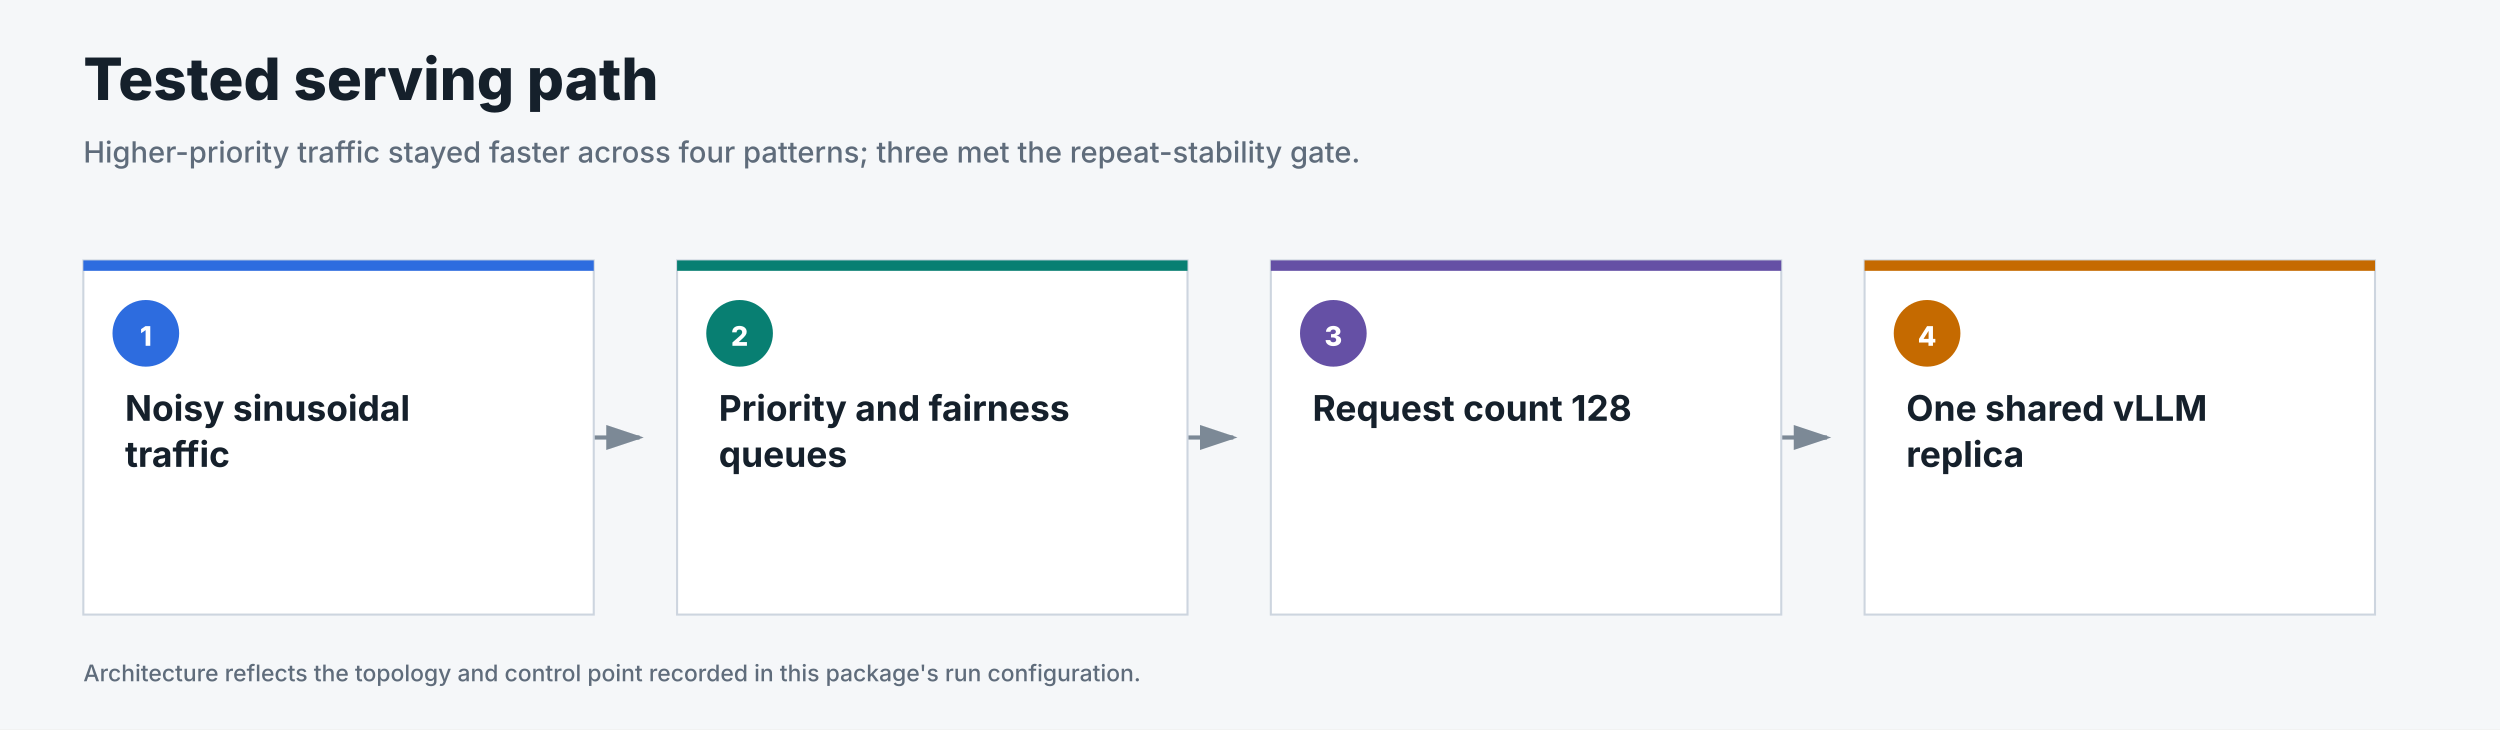
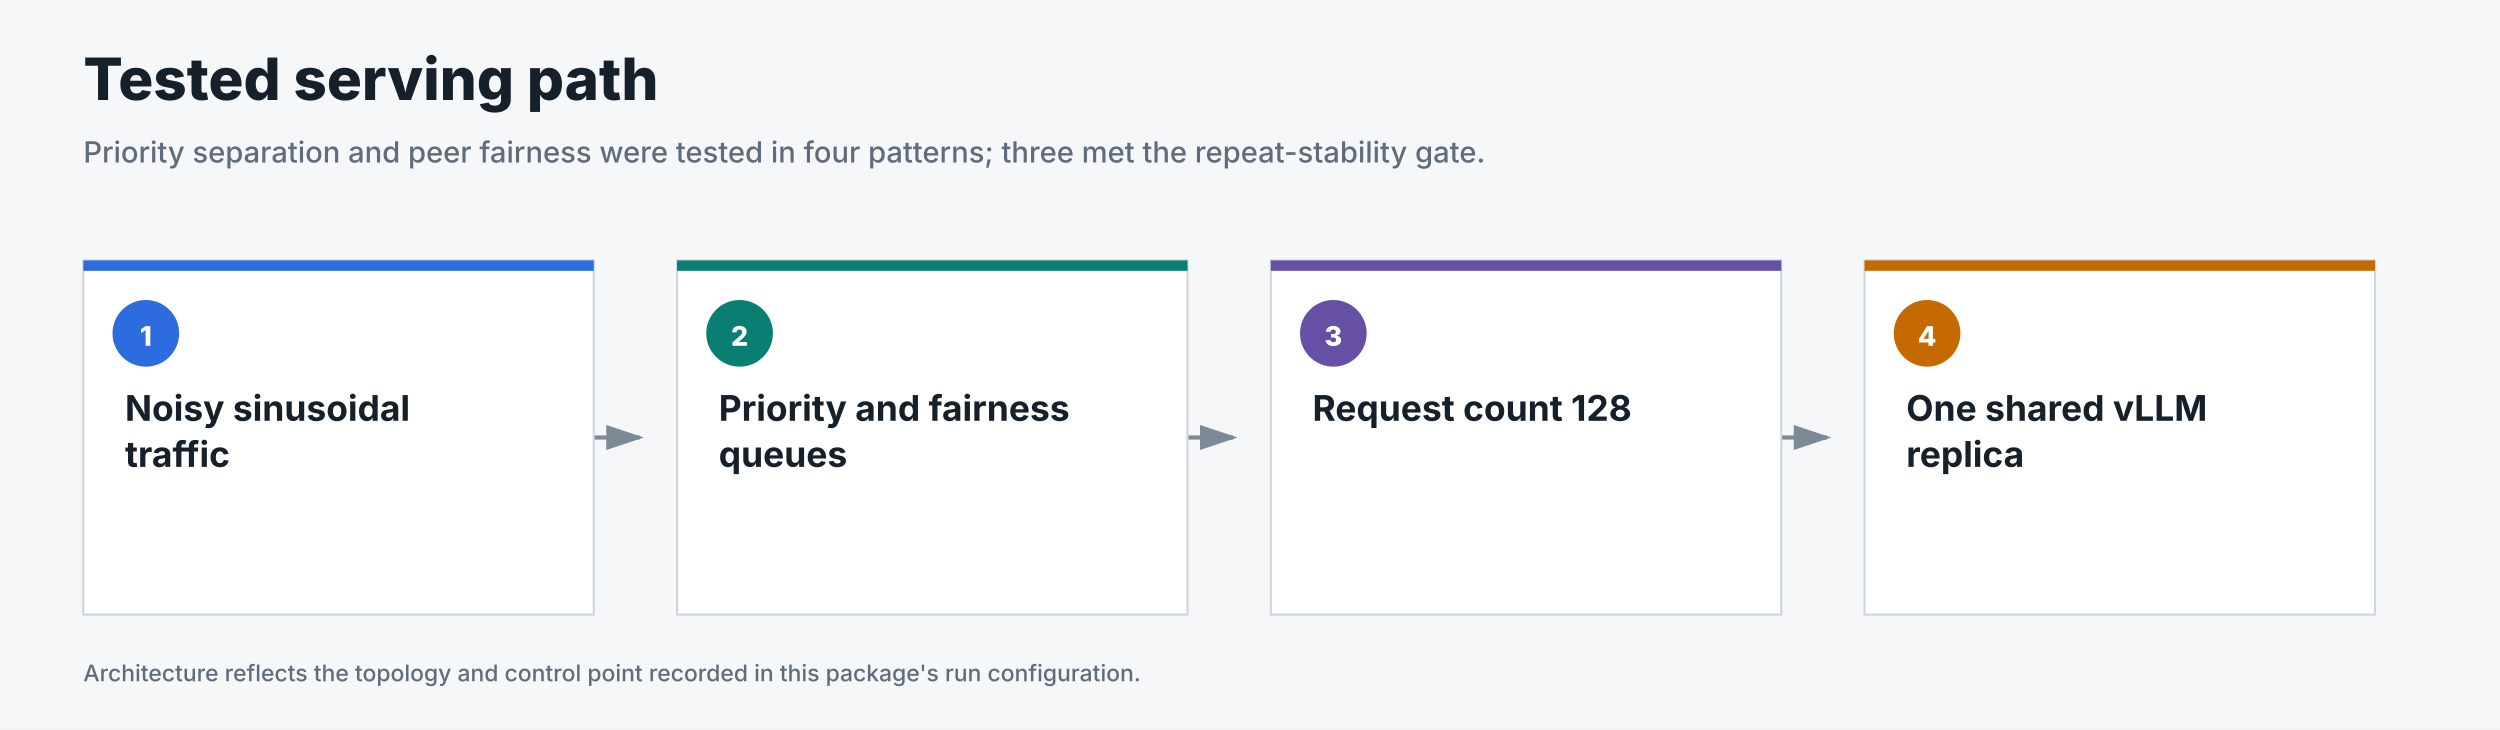
<svg xmlns="http://www.w3.org/2000/svg" width="1200" height="350" viewBox="0 0 1200 350" role="img" aria-labelledby="title desc">
  <style>text{font-family:Inter,Arial,sans-serif;letter-spacing:0}</style>
  <rect width="1200" height="350" fill="#f5f7f9" />
  <text x="40.0" y="48.0" fill="#15202b" font-size="28" font-weight="800" text-anchor="start">Tested serving path</text>
  <text x="40.0" y="78.0" fill="#5f6c7b" font-size="14" font-weight="500">
-     <tspan x="40.0" dy="0.0">Higher-priority traffic stayed faster across four patterns; three met the repeat-stability gate.</tspan>
+     <tspan x="40.0" dy="0.0">Priority separation and peer fairness were tested in four patterns; three met the repeat-stability gate.</tspan>
  </text>
  <defs>
    <marker id="arrow" markerWidth="10" markerHeight="10" refX="8" refY="3" orient="auto">
      <path d="M0,0 L0,6 L9,3 z" fill="#7c8996" />
    </marker>
  </defs>
  <line x1="285" y1="210" x2="307" y2="210" stroke="#7c8996" stroke-width="2" marker-end="url(#arrow)" />
  <rect x="40" y="125" width="245" height="170" fill="#ffffff" stroke="#cdd5df" />
  <rect x="40" y="125" width="245" height="5" fill="#2d6cdf" />
  <circle cx="70" cy="160" r="16" fill="#2d6cdf" />
  <text x="70.0" y="166.0" fill="#ffffff" font-size="13" font-weight="800" text-anchor="middle">1</text>
  <text x="60.0" y="202.0" fill="#15202b" font-size="17" font-weight="750">
    <tspan x="60.0" dy="0.0">Noisy sinusoidal</tspan>
    <tspan x="60.0" dy="22.1">traffic</tspan>
  </text>
  <line x1="570" y1="210" x2="592" y2="210" stroke="#7c8996" stroke-width="2" marker-end="url(#arrow)" />
  <rect x="325" y="125" width="245" height="170" fill="#ffffff" stroke="#cdd5df" />
  <rect x="325" y="125" width="245" height="5" fill="#087f72" />
  <circle cx="355" cy="160" r="16" fill="#087f72" />
  <text x="355.0" y="166.0" fill="#ffffff" font-size="13" font-weight="800" text-anchor="middle">2</text>
  <text x="345.0" y="202.0" fill="#15202b" font-size="17" font-weight="750">
    <tspan x="345.0" dy="0.0">Priority and fairness</tspan>
    <tspan x="345.0" dy="22.1">queues</tspan>
  </text>
  <line x1="855" y1="210" x2="877" y2="210" stroke="#7c8996" stroke-width="2" marker-end="url(#arrow)" />
  <rect x="610" y="125" width="245" height="170" fill="#ffffff" stroke="#cdd5df" />
  <rect x="610" y="125" width="245" height="5" fill="#6550a5" />
  <circle cx="640" cy="160" r="16" fill="#6550a5" />
  <text x="640.0" y="166.0" fill="#ffffff" font-size="13" font-weight="800" text-anchor="middle">3</text>
  <text x="630.0" y="202.0" fill="#15202b" font-size="17" font-weight="750">
    <tspan x="630.0" dy="0.0">Request count 128</tspan>
  </text>
  <rect x="895" y="125" width="245" height="170" fill="#ffffff" stroke="#cdd5df" />
  <rect x="895" y="125" width="245" height="5" fill="#c56a00" />
  <circle cx="925" cy="160" r="16" fill="#c56a00" />
  <text x="925.0" y="166.0" fill="#ffffff" font-size="13" font-weight="800" text-anchor="middle">4</text>
  <text x="915.0" y="202.0" fill="#15202b" font-size="17" font-weight="750">
    <tspan x="915.0" dy="0.0">One shared vLLM</tspan>
    <tspan x="915.0" dy="22.1">replica</tspan>
  </text>
  <text x="40.0" y="327.0" fill="#5f6c7b" font-size="11" font-weight="500" text-anchor="start">Architecture reflects the topology and control point recorded in this package's run configuration.</text>
</svg>
